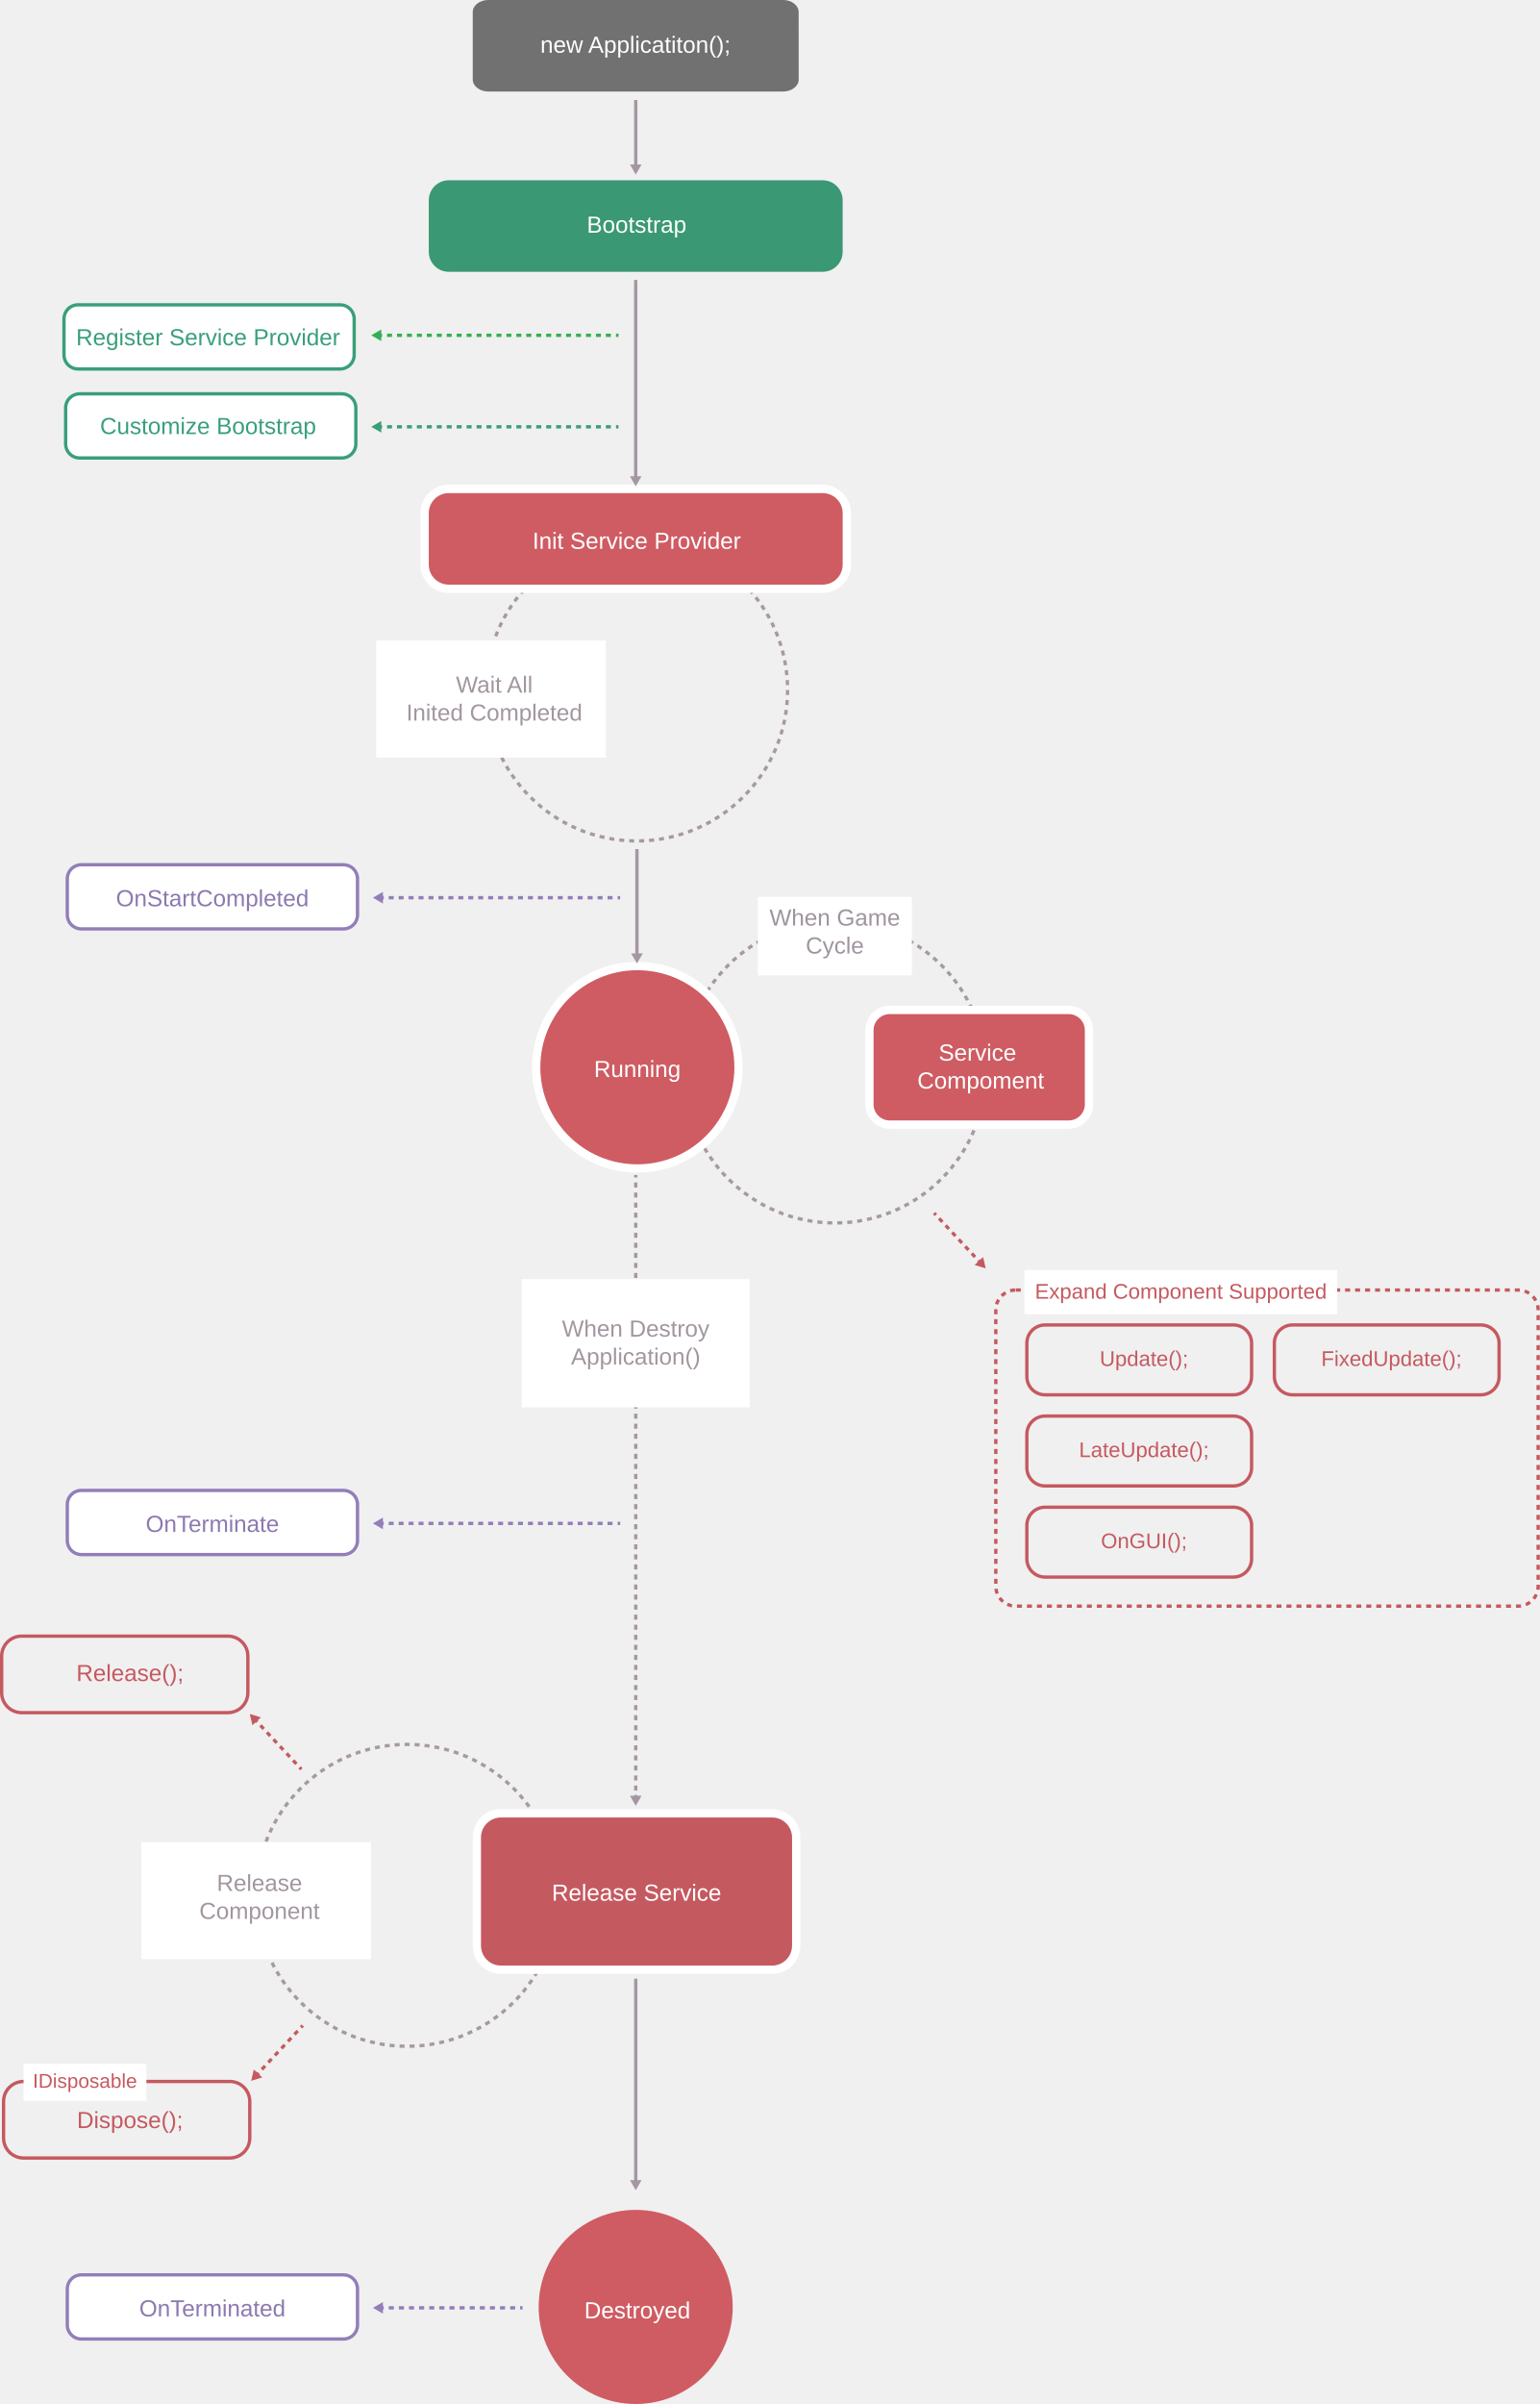
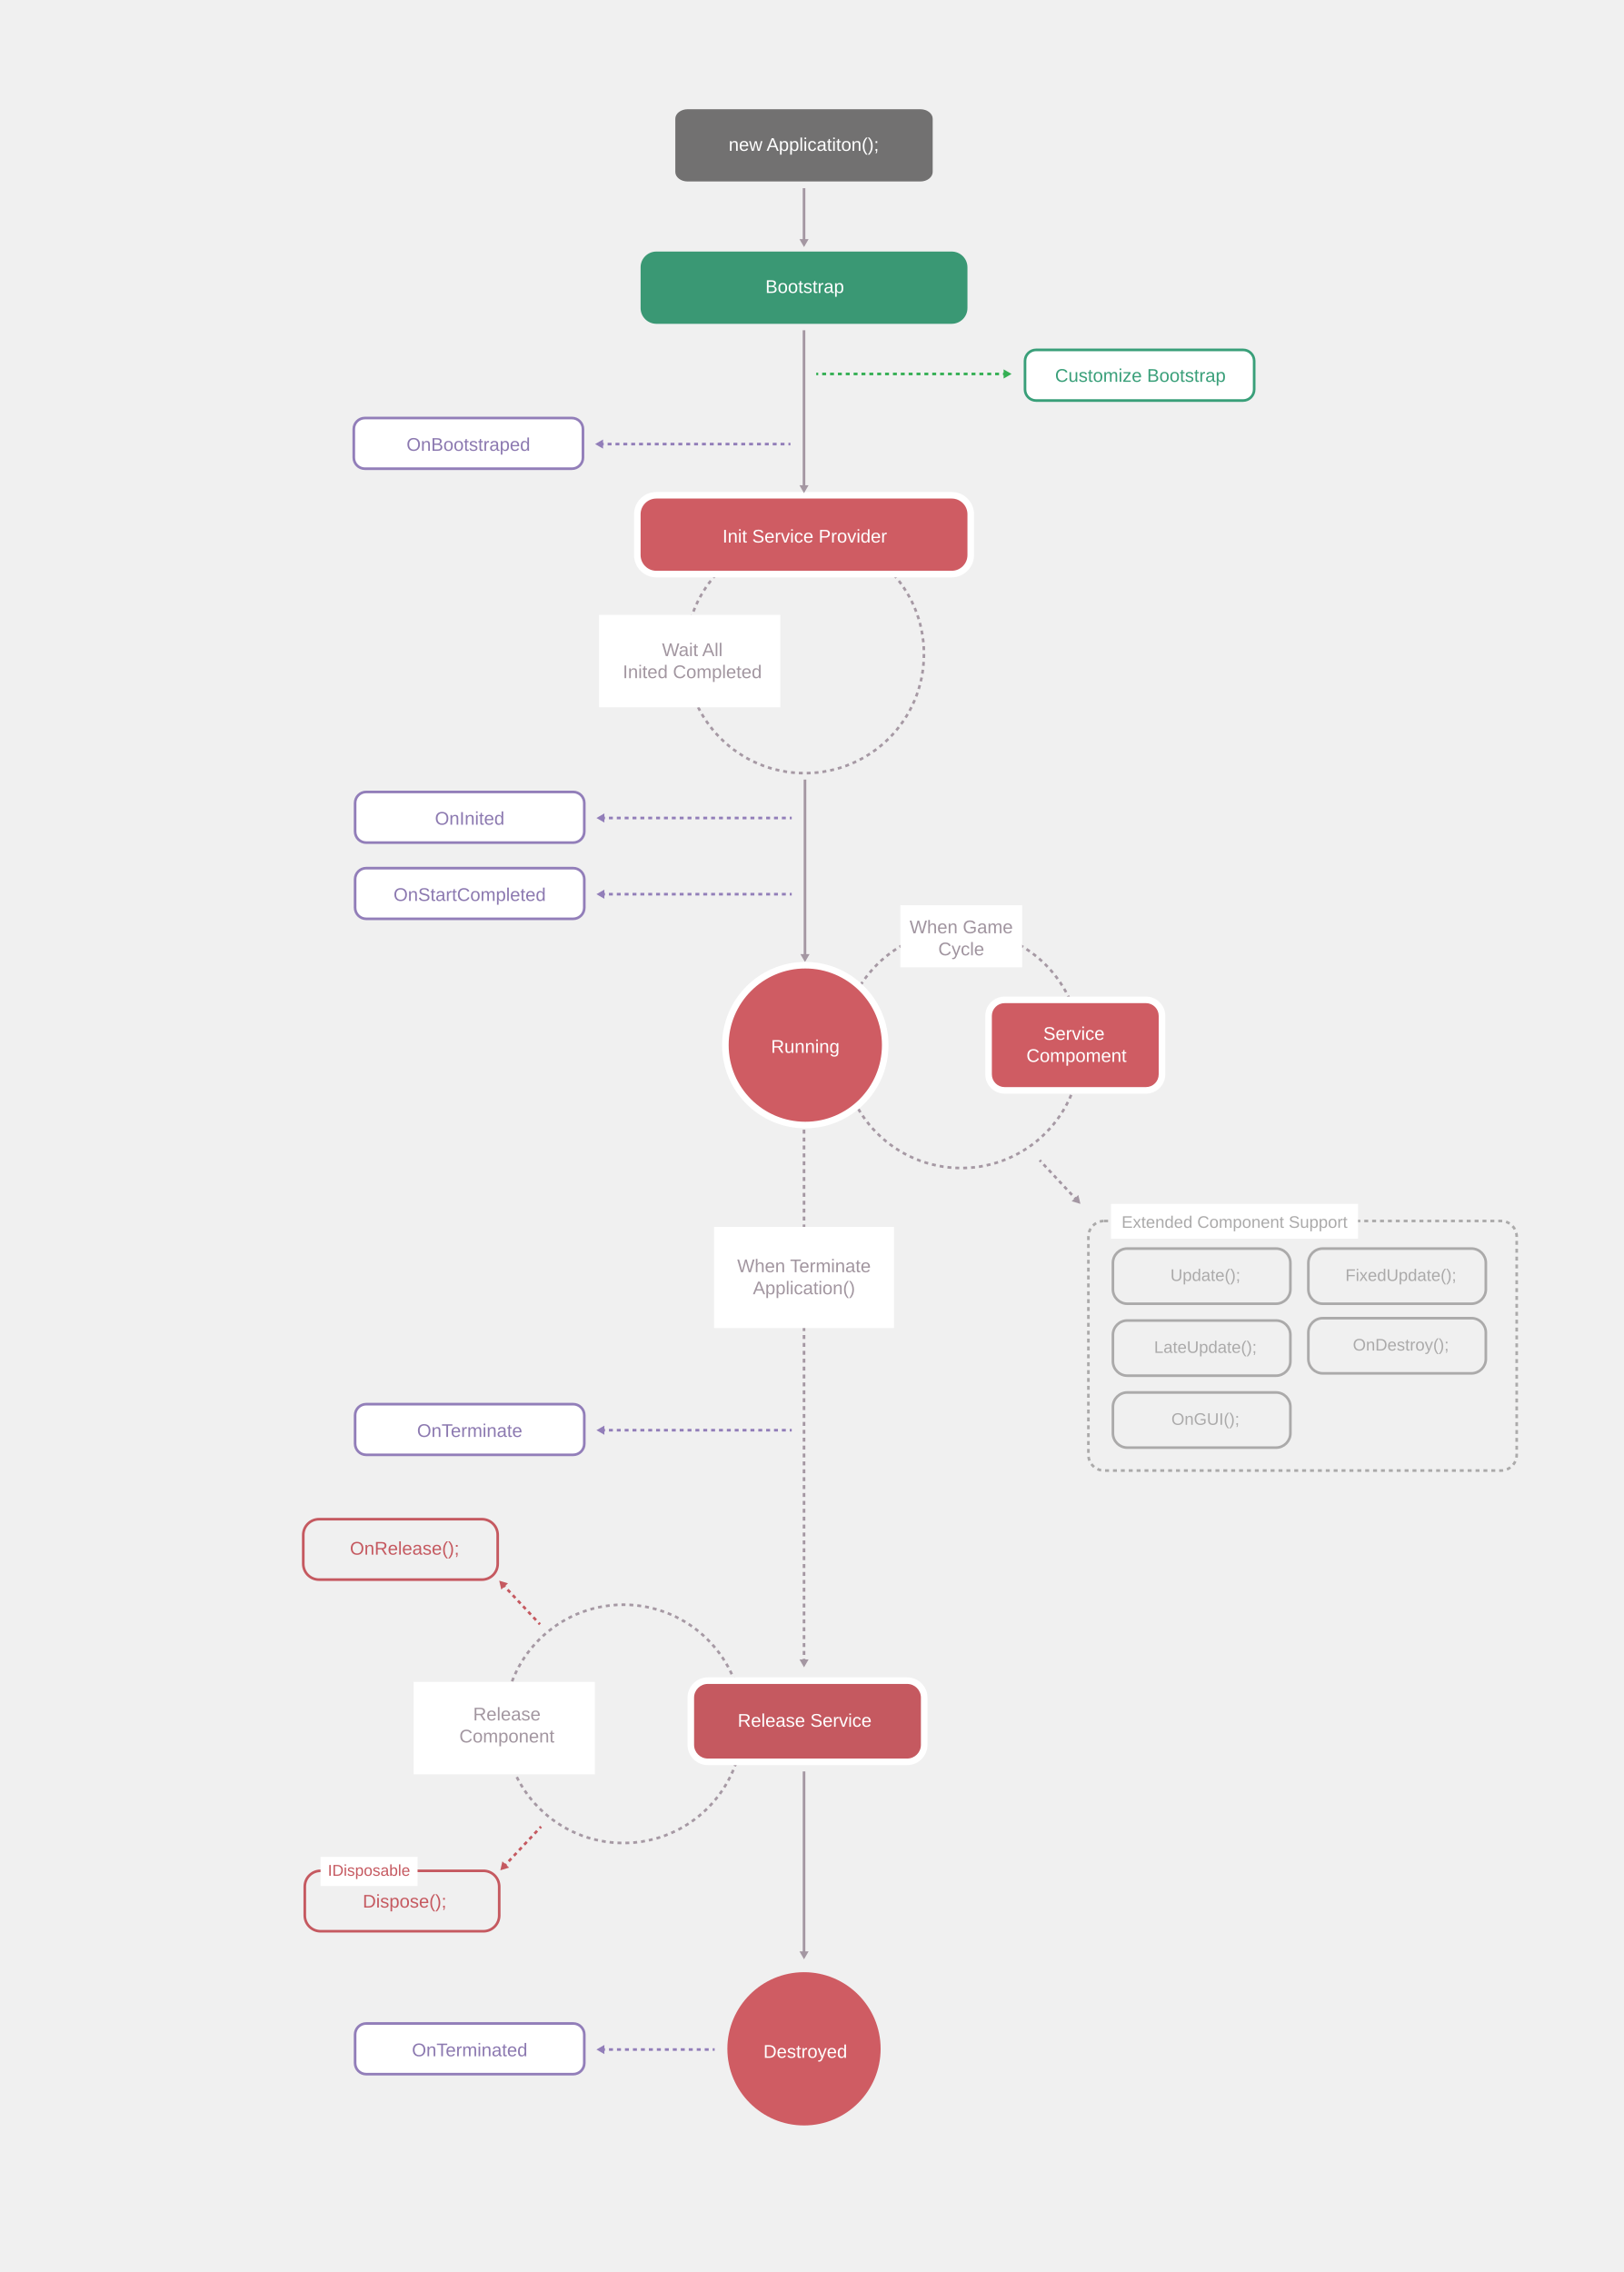
- <svg xmlns="http://www.w3.org/2000/svg" id="图层_1" data-name="图层 1" viewBox="0 0 925.66 1444.72">
+ <svg xmlns="http://www.w3.org/2000/svg" id="图层_1" data-name="图层 1" viewBox="0 0 1236.088 1729.414">
  <defs>
-     <style>.cls-1,.cls-10,.cls-11,.cls-13,.cls-14,.cls-16,.cls-19,.cls-20,.cls-26,.cls-29,.cls-31,.cls-32,.cls-34,.cls-36{fill:none;}.cls-1{stroke:#a699a4;stroke-dasharray:3 3;}.cls-1,.cls-10,.cls-11,.cls-13,.cls-14,.cls-16,.cls-18,.cls-19,.cls-20,.cls-26,.cls-27,.cls-29,.cls-31,.cls-32,.cls-34,.cls-36,.cls-8{stroke-miterlimit:10;}.cls-1,.cls-10,.cls-11,.cls-13,.cls-14,.cls-16,.cls-18,.cls-19,.cls-20,.cls-26,.cls-29,.cls-31,.cls-32,.cls-34,.cls-36,.cls-8{stroke-width:2px;}.cls-2{fill:#727171;}.cls-22,.cls-24,.cls-25,.cls-3,.cls-33,.cls-9{font-size:14px;}.cls-18,.cls-27,.cls-3,.cls-7,.cls-8{fill:#fff;}.cls-22,.cls-24,.cls-25,.cls-3,.cls-33,.cls-35,.cls-37,.cls-9{font-family:ArialMT, Arial;}.cls-4{letter-spacing:-0.06em;}.cls-5{fill:#3a9874;}.cls-6{fill:#cf5c63;}.cls-13,.cls-14,.cls-8{stroke:#399f79;}.cls-15,.cls-9{fill:#399f79;}.cls-10,.cls-11{stroke:#35af54;}.cls-11{stroke-dasharray:2.99 2.99;}.cls-12{fill:#35af54;}.cls-14,.cls-20{stroke-dasharray:2.99 2.99;}.cls-16,.cls-26{stroke:#a497a2;}.cls-17{fill:#a497a2;}.cls-18,.cls-19,.cls-20,.cls-29{stroke:#927eb9;}.cls-21{fill:#927eb9;}.cls-22{fill:#a296a0;}.cls-23{letter-spacing:-0.04em;}.cls-24{fill:#8c79b0;}.cls-25{fill:#a0949f;}.cls-26{stroke-dasharray:3.02 3.02;}.cls-27{stroke:#fff;}.cls-28,.cls-33,.cls-35,.cls-37{fill:#c55960;}.cls-29{stroke-dasharray:3.04 3.04;}.cls-30{letter-spacing:-0.11em;}.cls-31,.cls-32,.cls-34,.cls-36{stroke:#c55960;}.cls-32{stroke-dasharray:2.88 2.88;}.cls-34{stroke-dasharray:2.88 2.88;}.cls-35{font-size:12.78px;}.cls-36{stroke-dasharray:3 3;}.cls-37{font-size:12px;}</style>
+     <style>.cls-1,.cls-12,.cls-13,.cls-15,.cls-18,.cls-19,.cls-24,.cls-29,.cls-31,.cls-32,.cls-35,.cls-36,.cls-39,.cls-4,.cls-40,.cls-42{fill:none;}.cls-1,.cls-35,.cls-4{stroke:#a699a4;}.cls-1,.cls-10,.cls-12,.cls-13,.cls-15,.cls-17,.cls-18,.cls-19,.cls-24,.cls-25,.cls-29,.cls-31,.cls-32,.cls-35,.cls-36,.cls-39,.cls-4,.cls-40,.cls-42{stroke-miterlimit:10;}.cls-1,.cls-10,.cls-12,.cls-13,.cls-15,.cls-17,.cls-18,.cls-19,.cls-24,.cls-29,.cls-31,.cls-32,.cls-35,.cls-36,.cls-39,.cls-4,.cls-40,.cls-42{stroke-width:2px;}.cls-1{stroke-dasharray:3 3;}.cls-2,.cls-33,.cls-34{fill:#c55960;}.cls-10,.cls-17,.cls-25,.cls-3,.cls-6{fill:#fff;}.cls-4{stroke-dasharray:3 3;}.cls-5{fill:#727171;}.cls-11,.cls-21,.cls-23,.cls-33,.cls-43,.cls-6{font-size:14px;}.cls-11,.cls-21,.cls-23,.cls-33,.cls-34,.cls-37,.cls-43,.cls-6{font-family:ArialMT, Arial;}.cls-7{letter-spacing:-0.055em;}.cls-8{fill:#3a9874;}.cls-9{fill:#cf5c63;}.cls-10{stroke:#399f79;}.cls-11{fill:#399f79;}.cls-12,.cls-13{stroke:#35af54;}.cls-13,.cls-19{stroke-dasharray:2.992 2.992;}.cls-14{fill:#35af54;}.cls-15,.cls-24{stroke:#a497a2;}.cls-16{fill:#a497a2;}.cls-17,.cls-18,.cls-19,.cls-29{stroke:#927eb9;}.cls-20{fill:#927eb9;}.cls-21{fill:#a296a0;}.cls-22{letter-spacing:-0.037em;}.cls-23{fill:#8c79b0;}.cls-24{stroke-dasharray:3.006 3.006;}.cls-25{stroke:#fff;}.cls-26{letter-spacing:-0.018em;}.cls-27,.cls-28{fill:#a1959f;}.cls-27,.cls-30{letter-spacing:-0.111em;}.cls-29{stroke-dasharray:3.036 3.036;}.cls-31,.cls-32{stroke:#c55960;}.cls-32,.cls-40{stroke-dasharray:2.878 2.878;}.cls-34{font-size:12px;}.cls-35{stroke-dasharray:3 3;}.cls-36,.cls-42{stroke:#abaaaa;}.cls-37{font-size:12.779px;fill:#abaaaa;}.cls-38{fill:url(#未命名的渐变);}.cls-39,.cls-40{stroke:#a497a3;}.cls-41{fill:#a497a3;}.cls-42{stroke-dasharray:3 3;}.cls-43{fill:#a0949f;}</style>
+     <linearGradient id="未命名的渐变" x1="791.41" y1="899.779" x2="822.41" y2="899.779" gradientUnits="userSpaceOnUse">
+       <stop offset="0" stop-color="#fff" />
+       <stop offset="1" />
+     </linearGradient>
  </defs>
-   <circle class="cls-1" cx="244.71" cy="1139.03" r="90.71" />
-   <circle class="cls-1" cx="501.86" cy="644.25" r="90.71" />
-   <circle class="cls-1" cx="382.75" cy="414.68" r="90.71" />
-   <path class="cls-2" d="M710,108.49c0,4-4.21,7.27-9.4,7.27H523.44c-5.19,0-9.4-3.25-9.4-7.27V68c0-4,4.21-7.27,9.4-7.27H700.56c5.19,0,9.4,3.25,9.4,7.27Z" transform="translate(-229.85 -60.75)" />
-   <text class="cls-3" transform="translate(324.81 31.69)">new<tspan class="cls-4" x="25.68" y="0"> </tspan>
+   <circle class="cls-1" cx="474.551" cy="1312.175" r="90.706" />
+   <rect class="cls-2" x="525.834" y="1279.292" width="177.666" height="61.783" rx="12.945" ry="12.945" />
+   <path class="cls-3" d="M690.554,1281.792A10.446,10.446,0,0,1,701,1292.238V1328.13a10.446,10.446,0,0,1-10.446,10.446H538.779a10.446,10.446,0,0,1-10.446-10.446V1292.238a10.446,10.446,0,0,1,10.446-10.446H690.554m0-5H538.779a15.463,15.463,0,0,0-15.446,15.446V1328.13a15.463,15.463,0,0,0,15.446,15.446H690.554A15.463,15.463,0,0,0,706,1328.13V1292.238a15.463,15.463,0,0,0-15.446-15.446Z" />
+   <circle class="cls-4" cx="612.598" cy="497.825" r="90.706" />
+   <path class="cls-5" d="M709.959,130.874c0,4.013-4.212,7.267-9.403,7.267H523.444c-5.194,0-9.404-3.253-9.404-7.267V90.408c0-4.013,4.21-7.267,9.404-7.267H700.556c5.191,0,9.403,3.254,9.403,7.267Z" />
+   <text class="cls-6" transform="translate(554.6602 114.8347)">new<tspan class="cls-7" x="25.683" y="0"> </tspan>
    <tspan x="28.8" y="0">Applicatiton();</tspan>
  </text>
-   <rect class="cls-5" x="257.77" y="108.34" width="248.8" height="55" rx="12" ry="12" />
-   <text class="cls-3" transform="translate(352.75 139.83)">Bootstrap</text>
-   <rect class="cls-6" x="255.27" y="293.84" width="253.8" height="60" rx="14.5" ry="14.5" />
-   <path class="cls-7" d="M724.42,357.09a12,12,0,0,1,12,12v31a12,12,0,0,1-12,12H499.62a12,12,0,0,1-12-12v-31a12,12,0,0,1,12-12h224.8m0-5H499.62a17,17,0,0,0-17,17v31a17,17,0,0,0,17,17h224.8a17,17,0,0,0,17-17v-31a17,17,0,0,0-17-17Z" transform="translate(-229.85 -60.75)" />
-   <text class="cls-3" transform="translate(320.12 329.83)">Init Service Provider</text>
-   <rect class="cls-8" x="38.48" y="183.18" width="174.43" height="38.56" rx="8.41" ry="8.41" />
-   <text class="cls-9" transform="translate(45.72 207.5)">Register Service Provider</text>
-   <line class="cls-10" x1="228.18" y1="201.5" x2="229.68" y2="201.5" />
-   <line class="cls-11" x1="232.67" y1="201.5" x2="368.83" y2="201.5" />
-   <line class="cls-10" x1="370.32" y1="201.5" x2="371.82" y2="201.5" />
-   <polygon class="cls-12" points="229.2 205 223.16 201.5 229.2 198.01 229.2 205" />
-   <rect class="cls-8" x="39.46" y="236.68" width="174.45" height="38.56" rx="8.41" ry="8.41" />
-   <text class="cls-9" transform="translate(60.11 260.84)">Customize Bootstrap</text>
-   <line class="cls-13" x1="228.18" y1="256.5" x2="229.68" y2="256.5" />
-   <line class="cls-14" x1="232.67" y1="256.5" x2="368.83" y2="256.5" />
-   <line class="cls-13" x1="370.32" y1="256.5" x2="371.82" y2="256.5" />
-   <polygon class="cls-15" points="229.2 260 223.16 256.5 229.2 253.01 229.2 260" />
-   <line class="cls-16" x1="382.15" y1="168.25" x2="382.15" y2="287.22" />
-   <polygon class="cls-17" points="378.67 286.2 382.15 292.25 385.64 286.2 378.67 286.2" />
-   <line class="cls-16" x1="382.18" y1="60.11" x2="382.18" y2="99.89" />
-   <polygon class="cls-17" points="378.69 98.87 382.18 104.91 385.67 98.87 378.69 98.87" />
-   <path class="cls-6" d="M613,763a60.83,60.83,0,1,1,60.83-60.83A60.9,60.9,0,0,1,613,763Z" transform="translate(-229.85 -60.75)" />
-   <path class="cls-7" d="M613,643.81a58.33,58.33,0,1,1-58.33,58.33A58.33,58.33,0,0,1,613,643.81m0-5a63.33,63.33,0,1,0,63.33,63.33A63.41,63.41,0,0,0,613,638.81Z" transform="translate(-229.85 -60.75)" />
-   <line class="cls-16" x1="382.9" y1="510.25" x2="382.9" y2="573.99" />
-   <polygon class="cls-17" points="379.41 572.97 382.9 579.02 386.39 572.97 379.41 572.97" />
-   <rect class="cls-18" x="40.46" y="519.68" width="174.45" height="38.56" rx="8.41" ry="8.41" />
-   <line class="cls-19" x1="229.18" y1="539.5" x2="230.68" y2="539.5" />
-   <line class="cls-20" x1="233.67" y1="539.5" x2="369.83" y2="539.5" />
-   <line class="cls-19" x1="371.32" y1="539.5" x2="372.82" y2="539.5" />
-   <polygon class="cls-21" points="230.2 543 224.16 539.5 230.2 536.01 230.2 543" />
-   <rect class="cls-7" x="226.16" y="384.91" width="138.01" height="70.33" />
-   <text class="cls-22" transform="translate(274.08 416.25)">
-     <tspan class="cls-23">W</tspan>
-     <tspan x="12.69" y="0">ait</tspan>
-     <tspan class="cls-4" x="27.48" y="0"> </tspan>
-     <tspan x="30.6" y="0">All</tspan>
-     <tspan x="-29.84" y="16.8">Inited Completed</tspan>
+   <rect class="cls-8" x="487.618" y="191.479" width="248.805" height="55" rx="12" ry="12" />
+   <text class="cls-6" transform="translate(582.5981 222.9748)">Bootstrap</text>
+   <rect class="cls-9" x="485.118" y="376.979" width="253.805" height="60" rx="14.5" ry="14.5" />
+   <path class="cls-3" d="M724.423,379.479a12,12,0,0,1,12,12v31a12,12,0,0,1-12,12H499.618a12,12,0,0,1-12-12v-31a12,12,0,0,1,12-12H724.423m0-5H499.618a17.019,17.019,0,0,0-17,17v31a17.019,17.019,0,0,0,17,17H724.423a17.019,17.019,0,0,0,17-17v-31a17.019,17.019,0,0,0-17-17Z" />
+   <text class="cls-6" transform="translate(549.9639 412.9748)">Init Service Provider</text>
+   <path class="cls-10" d="M788.65,266.323H946.254a8.413,8.413,0,0,1,8.413,8.413V296.47a8.413,8.413,0,0,1-8.413,8.413H788.65a8.413,8.413,0,0,1-8.413-8.413V274.736a8.413,8.413,0,0,1,8.413-8.413Z" />
+   <text class="cls-11" transform="translate(803.0894 290.6413)">Customize Bootstrap</text>
+   <line class="cls-12" x1="764.969" y1="284.646" x2="763.469" y2="284.646" />
+   <line class="cls-13" x1="760.477" y1="284.646" x2="624.322" y2="284.646" />
+   <line class="cls-12" x1="622.826" y1="284.646" x2="621.326" y2="284.646" />
+   <polygon class="cls-14" points="763.948 281.155 769.993 284.646 763.948 288.136 763.948 281.155" />
+   <line class="cls-15" x1="612" y1="251.386" x2="612" y2="370.363" />
+   <polygon class="cls-16" points="608.51 369.341 612 375.386 615.49 369.341 608.51 369.341" />
+   <line class="cls-15" x1="612.02" y1="143.251" x2="612.02" y2="183.029" />
+   <polygon class="cls-16" points="608.53 182.008 612.021 188.052 615.511 182.008 608.53 182.008" />
+   <line class="cls-15" x1="612.748" y1="593.386" x2="612.748" y2="727.291" />
+   <polygon class="cls-16" points="609.258 726.269 612.748 732.314 616.238 726.269 609.258 726.269" />
+   <path class="cls-17" d="M278.719,602.821H436.343a8.414,8.414,0,0,1,8.414,8.414v21.737a8.414,8.414,0,0,1-8.414,8.414H278.718a8.414,8.414,0,0,1-8.414-8.414V611.236A8.414,8.414,0,0,1,278.719,602.821Z" />
+   <line class="cls-18" x1="459.024" y1="622.646" x2="460.524" y2="622.646" />
+   <line class="cls-19" x1="463.516" y1="622.646" x2="599.671" y2="622.646" />
+   <line class="cls-18" x1="601.167" y1="622.646" x2="602.667" y2="622.646" />
+   <polygon class="cls-20" points="460.045 626.136 454 622.646 460.045 619.155 460.045 626.136" />
+   <rect class="cls-3" x="456" y="468.053" width="138.013" height="70.333" />
+   <text class="cls-21" transform="translate(503.9214 499.3859)">
+     <tspan class="cls-22">W</tspan>
+     <tspan x="12.694" y="0">ait</tspan>
+     <tspan class="cls-7" x="27.48" y="0"> </tspan>
+     <tspan x="30.598" y="0">All</tspan>
+     <tspan x="-29.842" y="16.8">Inited Completed</tspan>
  </text>
-   <text class="cls-24" transform="translate(69.71 544.63)">OnStartCompleted</text>
-   <text class="cls-3" transform="translate(357.07 647.25)">Running</text>
-   <rect class="cls-7" x="455.52" y="538.96" width="92.67" height="47.23" />
-   <text class="cls-25" transform="translate(462.57 556.25)">When Game<tspan x="21.79" y="16.8">Cycle</tspan>
+   <text class="cls-23" transform="translate(331.0684 627.7717)">OnInited</text>
+   <line class="cls-15" x1="612.02" y1="789.261" x2="612.02" y2="790.761" />
+   <line class="cls-24" x1="612.02" y1="793.766" x2="612.02" y2="1261.117" />
+   <line class="cls-15" x1="612.02" y1="1262.62" x2="612.02" y2="1264.12" />
+   <polygon class="cls-16" points="608.53 1263.098 612.021 1269.143 615.511 1263.098 608.53 1263.098" />
+   <rect class="cls-25" x="544" y="934.386" width="136" height="76" />
+   <text class="cls-21" transform="translate(561.1611 968.3859)">When<tspan class="cls-26" x="36.572" y="0"> </tspan>
+     <tspan class="cls-27" x="40.209" y="0">T</tspan>
+     <tspan class="cls-28" x="47.209" y="0">erminate</tspan>
+     <tspan x="11.932" y="16.8">Application()</tspan>
  </text>
-   <rect class="cls-6" x="522.65" y="606.94" width="132" height="68.9" rx="12.21" ry="12.21" />
-   <path class="cls-7" d="M872.29,670.19A9.71,9.71,0,0,1,882,679.9v44.49a9.71,9.71,0,0,1-9.71,9.71H764.71a9.71,9.71,0,0,1-9.71-9.71V679.9a9.71,9.71,0,0,1,9.71-9.71H872.29m0-5H764.71A14.72,14.72,0,0,0,750,679.9v44.49a14.72,14.72,0,0,0,14.71,14.71H872.29A14.72,14.72,0,0,0,887,724.39V679.9a14.72,14.72,0,0,0-14.71-14.71Z" transform="translate(-229.85 -60.75)" />
-   <text class="cls-3" transform="translate(564.28 637.39)">Service <tspan x="-12.84" y="16.8">Compoment</tspan>
+   <text class="cls-6" transform="translate(561.5313 1314.386)">Release Service</text>
+   <line class="cls-15" x1="612.02" y1="1348.386" x2="612.02" y2="1486.363" />
+   <polygon class="cls-16" points="608.53 1485.341 612.021 1491.386 615.511 1485.341 608.53 1485.341" />
+   <circle class="cls-9" cx="612" cy="1559.53" r="58.334" />
+   <text class="cls-6" transform="translate(581.0903 1566.386)">Destroyed</text>
+   <path class="cls-17" d="M278.719,1540.247H436.343a8.414,8.414,0,0,1,8.414,8.414v21.737a8.414,8.414,0,0,1-8.414,8.414H278.718a8.414,8.414,0,0,1-8.414-8.414v-21.737A8.414,8.414,0,0,1,278.719,1540.247Z" />
+   <line class="cls-18" x1="459.024" y1="1560.072" x2="460.524" y2="1560.072" />
+   <line class="cls-29" x1="463.56" y1="1560.072" x2="540.982" y2="1560.072" />
+   <line class="cls-18" x1="542.5" y1="1560.072" x2="544" y2="1560.072" />
+   <polygon class="cls-20" points="460.045 1563.562 454 1560.071 460.045 1556.581 460.045 1563.562" />
+   <text class="cls-23" transform="translate(313.5649 1565.197)">On<tspan class="cls-30" x="18.676" y="0">T</tspan>
+     <tspan x="25.676" y="0">erminated</tspan>
  </text>
-   <line class="cls-16" x1="382.18" y1="706.12" x2="382.18" y2="707.62" />
-   <line class="cls-26" x1="382.18" y1="710.64" x2="382.18" y2="1077.21" />
-   <line class="cls-16" x1="382.18" y1="1078.72" x2="382.18" y2="1080.22" />
-   <polygon class="cls-17" points="378.69 1079.2 382.18 1085.24 385.67 1079.2 378.69 1079.2" />
-   <rect class="cls-27" x="314.15" y="769.25" width="136" height="76" />
-   <text class="cls-22" transform="translate(337.81 803.25)">When Destroy<tspan x="5.44" y="16.8">Application()</tspan>
+   <line class="cls-31" x1="411" y1="1236.386" x2="409.976" y2="1235.289" />
+   <line class="cls-32" x1="408.013" y1="1233.186" x2="385.433" y2="1208.993" />
+   <line class="cls-31" x1="384.451" y1="1207.941" x2="383.428" y2="1206.844" />
+   <polygon class="cls-2" points="386.676 1205.209 380 1203.172 381.573 1209.973 386.676 1205.209" />
+   <rect class="cls-31" x="230.845" y="1156.386" width="148" height="46" rx="12" ry="12" />
+   <text class="cls-33" transform="translate(266.3726 1183.386)">OnRelease();</text>
+   <line class="cls-31" x1="411.845" y1="1390.427" x2="410.822" y2="1391.524" />
+   <line class="cls-32" x1="408.858" y1="1393.627" x2="386.278" y2="1417.82" />
+   <line class="cls-31" x1="385.296" y1="1418.872" x2="384.273" y2="1419.968" />
+   <polygon class="cls-2" points="382.418 1416.84 380.845 1423.641 387.521 1421.603 382.418 1416.84" />
+   <rect class="cls-31" x="232" y="1424.033" width="148" height="46" rx="12" ry="12" />
+   <rect class="cls-3" x="314.838" y="1280.219" width="138.013" height="70.333" />
+   <text class="cls-21" transform="translate(360.1548 1309.552)">Release<tspan x="-10.507" y="16.8">Component</tspan>
  </text>
-   <rect class="cls-28" x="286.66" y="1089.75" width="192" height="94" rx="14.5" ry="14.5" />
-   <path class="cls-7" d="M694,1153a12,12,0,0,1,12,12v65a12,12,0,0,1-12,12H531a12,12,0,0,1-12-12v-65a12,12,0,0,1,12-12H694m0-5H531a17,17,0,0,0-17,17v65a17,17,0,0,0,17,17H694a17,17,0,0,0,17-17v-65a17,17,0,0,0-17-17Z" transform="translate(-229.85 -60.75)" />
-   <text class="cls-3" transform="translate(331.69 1142.25)">Release Service</text>
-   <line class="cls-16" x1="382.18" y1="1189.12" x2="382.18" y2="1311.22" />
-   <polygon class="cls-17" points="378.69 1310.2 382.18 1316.24 385.67 1310.2 378.69 1310.2" />
-   <circle class="cls-6" cx="382.15" cy="1386.39" r="58.33" />
-   <text class="cls-3" transform="translate(351.25 1393.25)">Destroyed</text>
-   <rect class="cls-18" x="40.46" y="1367.11" width="174.45" height="38.56" rx="8.41" ry="8.41" />
-   <line class="cls-19" x1="229.18" y1="1386.93" x2="230.68" y2="1386.93" />
-   <line class="cls-29" x1="233.71" y1="1386.93" x2="311.14" y2="1386.93" />
-   <line class="cls-19" x1="312.65" y1="1386.93" x2="314.15" y2="1386.93" />
-   <polygon class="cls-21" points="230.2 1390.42 224.16 1386.93 230.2 1383.44 230.2 1390.42" />
-   <text class="cls-24" transform="translate(83.72 1392.06)">On<tspan class="cls-30" x="18.68" y="0">T</tspan>
-     <tspan x="25.68" y="0">erminated</tspan>
+   <path class="cls-17" d="M278.719,1068.823H436.343a8.414,8.414,0,0,1,8.414,8.414v21.737a8.414,8.414,0,0,1-8.414,8.414H278.718a8.414,8.414,0,0,1-8.414-8.414v-21.737A8.414,8.414,0,0,1,278.719,1068.823Z" />
+   <line class="cls-18" x1="459.024" y1="1088.648" x2="460.524" y2="1088.648" />
+   <line class="cls-19" x1="463.516" y1="1088.648" x2="599.671" y2="1088.648" />
+   <line class="cls-18" x1="601.167" y1="1088.648" x2="602.667" y2="1088.648" />
+   <polygon class="cls-20" points="460.045 1092.138 454 1088.648 460.045 1085.157 460.045 1092.138" />
+   <text class="cls-23" transform="translate(317.458 1093.774)">On<tspan class="cls-30" x="18.676" y="0">T</tspan>
+     <tspan x="25.676" y="0">erminate</tspan>
  </text>
-   <line class="cls-31" x1="181.15" y1="1063.25" x2="180.13" y2="1062.15" />
-   <line class="cls-32" x1="178.17" y1="1060.04" x2="155.59" y2="1035.85" />
-   <line class="cls-31" x1="154.61" y1="1034.8" x2="153.58" y2="1033.7" />
-   <polygon class="cls-28" points="156.83 1032.07 150.16 1030.03 151.73 1036.83 156.83 1032.07" />
-   <rect class="cls-31" x="1" y="983.25" width="148" height="46" rx="12" ry="12" />
-   <text class="cls-33" transform="translate(45.87 1010.25)">Release();</text>
-   <line class="cls-31" x1="182" y1="1217.29" x2="180.98" y2="1218.38" />
-   <line class="cls-34" x1="179.01" y1="1220.49" x2="156.43" y2="1244.68" />
-   <line class="cls-31" x1="155.45" y1="1245.73" x2="154.43" y2="1246.83" />
-   <polygon class="cls-28" points="152.57 1243.7 151 1250.5 157.68 1248.46 152.57 1243.7" />
-   <rect class="cls-31" x="2.15" y="1250.89" width="148" height="46" rx="12" ry="12" />
-   <rect class="cls-7" x="84.99" y="1107.08" width="138.01" height="70.33" />
-   <text class="cls-22" transform="translate(130.31 1136.41)">Release<tspan x="-10.51" y="16.8">Component</tspan>
+   <text class="cls-33" transform="translate(276.1038 1452.031)">Dispose();</text>
+   <rect class="cls-3" x="244.011" y="1413.414" width="73.827" height="22.199" />
+   <text class="cls-34" transform="translate(249.5405 1427.824)">IDisposable</text>
+   <path class="cls-17" d="M277.719,318.197H435.343a8.414,8.414,0,0,1,8.414,8.414v21.737a8.414,8.414,0,0,1-8.414,8.414H277.718a8.414,8.414,0,0,1-8.414-8.414V326.611A8.414,8.414,0,0,1,277.719,318.197Z" />
+   <line class="cls-18" x1="458.024" y1="338.021" x2="459.524" y2="338.021" />
+   <line class="cls-19" x1="462.516" y1="338.021" x2="598.671" y2="338.021" />
+   <line class="cls-18" x1="600.167" y1="338.021" x2="601.667" y2="338.021" />
+   <polygon class="cls-20" points="459.045 341.512 453 338.021 459.045 334.531 459.045 341.512" />
+   <text class="cls-23" transform="translate(309.4443 343.1472)">OnBootstraped</text>
+   <path class="cls-17" d="M278.719,660.821H436.343a8.414,8.414,0,0,1,8.414,8.414v21.737a8.414,8.414,0,0,1-8.414,8.414H278.718a8.414,8.414,0,0,1-8.414-8.414V669.236A8.414,8.414,0,0,1,278.719,660.821Z" />
+   <line class="cls-18" x1="459.024" y1="680.646" x2="460.524" y2="680.646" />
+   <line class="cls-19" x1="463.516" y1="680.646" x2="599.671" y2="680.646" />
+   <line class="cls-18" x1="601.167" y1="680.646" x2="602.667" y2="680.646" />
+   <polygon class="cls-20" points="460.045 684.136 454 680.646 460.045 677.155 460.045 684.136" />
+   <text class="cls-23" transform="translate(299.5581 685.7717)">OnStartCompleted</text>
+   <circle class="cls-35" cx="731.705" cy="798.387" r="90.706" />
+   <path class="cls-9" d="M612.994,856.364a60.834,60.834,0,1,1,60.833-60.833A60.903,60.903,0,0,1,612.994,856.364Z" />
+   <path class="cls-3" d="M612.994,737.196A58.334,58.334,0,1,1,554.66,795.53a58.334,58.334,0,0,1,58.334-58.334m0-5a63.334,63.334,0,1,0,63.333,63.334,63.406,63.406,0,0,0-63.333-63.334Z" />
+   <text class="cls-6" transform="translate(586.918 801.3859)">Running</text>
+   <rect class="cls-9" x="752.5" y="761.077" width="132" height="68.904" rx="12.207" ry="12.207" />
+   <path class="cls-3" d="M872.293,763.577a9.707,9.707,0,0,1,9.707,9.707v44.49a9.707,9.707,0,0,1-9.707,9.707H764.707a9.707,9.707,0,0,1-9.707-9.707v-44.49a9.707,9.707,0,0,1,9.707-9.707H872.293m0-5H764.707A14.724,14.724,0,0,0,750,773.284v44.49a14.724,14.724,0,0,0,14.707,14.707H872.293A14.724,14.724,0,0,0,887,817.775v-44.49a14.724,14.724,0,0,0-14.707-14.707Z" />
+   <text class="cls-6" transform="translate(794.125 791.5295)">Service <tspan x="-12.841" y="16.8">Compoment</tspan>
  </text>
-   <rect class="cls-18" x="40.46" y="895.68" width="174.45" height="38.56" rx="8.41" ry="8.41" />
-   <line class="cls-19" x1="229.18" y1="915.51" x2="230.68" y2="915.51" />
-   <line class="cls-20" x1="233.67" y1="915.51" x2="369.83" y2="915.51" />
-   <line class="cls-19" x1="371.32" y1="915.51" x2="372.82" y2="915.51" />
-   <polygon class="cls-21" points="230.2 919 224.16 915.51 230.2 912.02 230.2 919" />
-   <text class="cls-24" transform="translate(87.61 920.63)">On<tspan class="cls-30" x="18.68" y="0">T</tspan>
-     <tspan x="25.68" y="0">erminate</tspan>
+   <rect class="cls-36" x="847.143" y="950.386" width="135.096" height="41.989" rx="10.954" ry="10.954" />
+   <text class="cls-37" transform="translate(890.9355 975.0314)">Update();</text>
+   <line class="cls-38" x1="791.41" y1="883.172" x2="822.41" y2="916.386" />
+   <line class="cls-39" x1="791.41" y1="883.172" x2="792.434" y2="884.269" />
+   <line class="cls-40" x1="794.397" y1="886.372" x2="816.977" y2="910.565" />
+   <line class="cls-39" x1="817.959" y1="911.617" x2="818.983" y2="912.714" />
+   <polygon class="cls-41" points="815.734 914.349 822.41 916.386 820.837 909.585 815.734 914.349" />
+   <rect class="cls-36" x="847.143" y="1005.154" width="135.096" height="41.989" rx="10.954" ry="10.954" />
+   <text class="cls-37" transform="translate(878.499 1029.8)">LateUpdate();</text>
+   <path class="cls-36" d="M1006.874,950.386h113.188a10.954,10.954,0,0,1,10.954,10.954v20.082a10.954,10.954,0,0,1-10.954,10.954H1006.874a10.954,10.954,0,0,1-10.954-10.954V961.34A10.954,10.954,0,0,1,1006.874,950.386Z" />
+   <text class="cls-37" transform="translate(1024.089 975.0314)">FixedUpdate();</text>
+   <rect class="cls-36" x="847.143" y="1059.923" width="135.096" height="41.989" rx="10.954" ry="10.954" />
+   <text class="cls-37" transform="translate(891.6563 1084.569)">OnGUI();</text>
+   <rect class="cls-42" x="828.48" y="929.386" width="326.026" height="189.978" rx="12" ry="12" />
+   <rect class="cls-3" x="845.663" y="916.386" width="188.042" height="26.495" />
+   <text class="cls-37" transform="translate(853.7652 934.6067)">Extended Component Support</text>
+   <path class="cls-36" d="M1006.874,1003.38h113.188a10.954,10.954,0,0,1,10.954,10.954v20.082a10.954,10.954,0,0,1-10.954,10.954H1006.874a10.954,10.954,0,0,1-10.954-10.954v-20.082A10.954,10.954,0,0,1,1006.874,1003.38Z" />
+   <text class="cls-37" transform="translate(1029.779 1028.026)">OnDestroy();</text>
+   <rect class="cls-3" x="685.37" y="689.067" width="92.672" height="47.227" />
+   <text class="cls-43" transform="translate(692.4131 710.3859)">When Game<tspan x="21.789" y="16.8">Cycle</tspan>
  </text>
-   <rect class="cls-31" x="617.3" y="796.25" width="135.1" height="41.99" rx="10.95" ry="10.95" />
-   <text class="cls-35" transform="translate(661.09 820.89)">Update();</text>
-   <line class="cls-31" x1="561.56" y1="729.03" x2="562.59" y2="730.13" />
-   <line class="cls-32" x1="564.55" y1="732.23" x2="587.13" y2="756.42" />
-   <line class="cls-31" x1="588.11" y1="757.48" x2="589.14" y2="758.57" />
-   <polygon class="cls-28" points="585.89 760.21 592.57 762.25 590.99 755.44 585.89 760.21" />
-   <rect class="cls-31" x="617.3" y="851.01" width="135.1" height="41.99" rx="10.95" ry="10.95" />
-   <text class="cls-35" transform="translate(648.65 875.66)">LateUpdate();</text>
-   <rect class="cls-31" x="766.08" y="796.25" width="135.1" height="41.99" rx="10.95" ry="10.95" />
-   <text class="cls-35" transform="translate(794.24 820.89)">FixedUpdate();</text>
-   <rect class="cls-31" x="617.3" y="905.78" width="135.1" height="41.99" rx="10.95" ry="10.95" />
-   <text class="cls-35" transform="translate(661.81 930.43)">OnGUI();</text>
-   <rect class="cls-36" x="598.63" y="775.25" width="326.03" height="189.98" rx="12" ry="12" />
-   <text class="cls-33" transform="translate(46.26 1278.89)">Dispose();</text>
-   <rect class="cls-7" x="615.82" y="763.25" width="188.04" height="26.5" />
-   <rect class="cls-7" x="14.17" y="1240.27" width="73.83" height="22.2" />
-   <text class="cls-37" transform="translate(19.7 1254.68)">IDisposable</text>
-   <text class="cls-35" transform="translate(622.14 780.47)">Expand Component Supported</text>
</svg>
